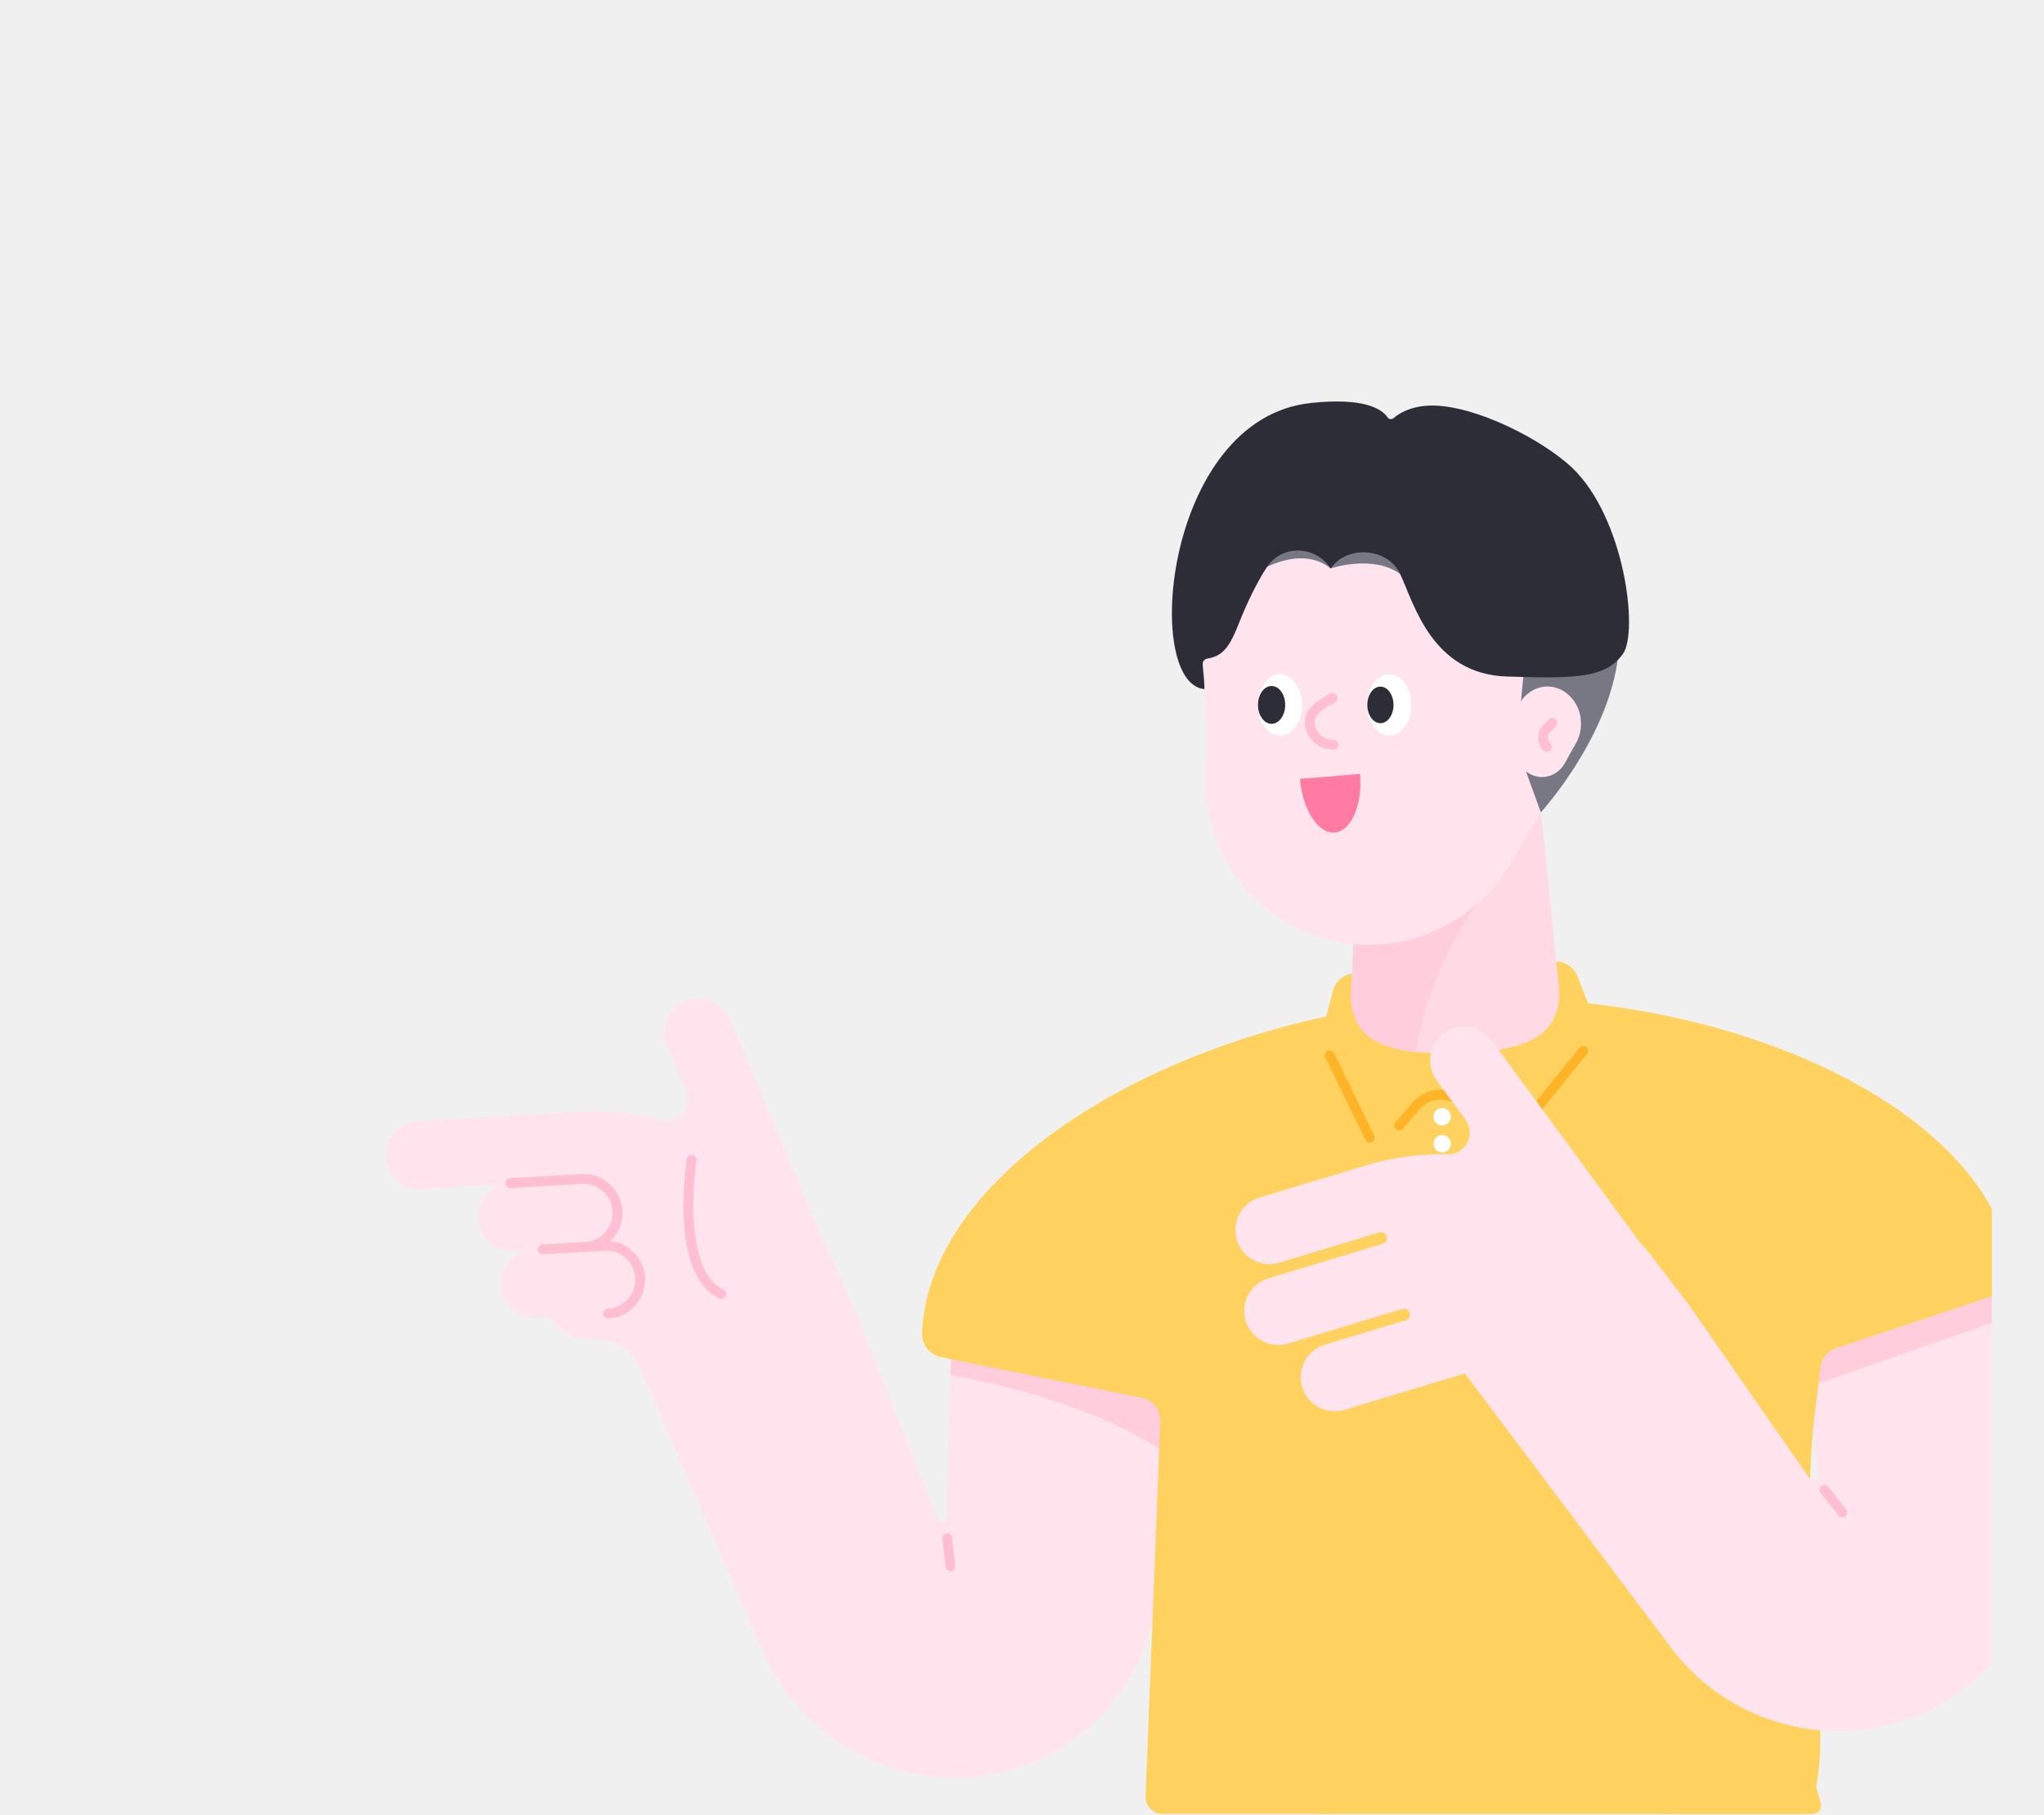
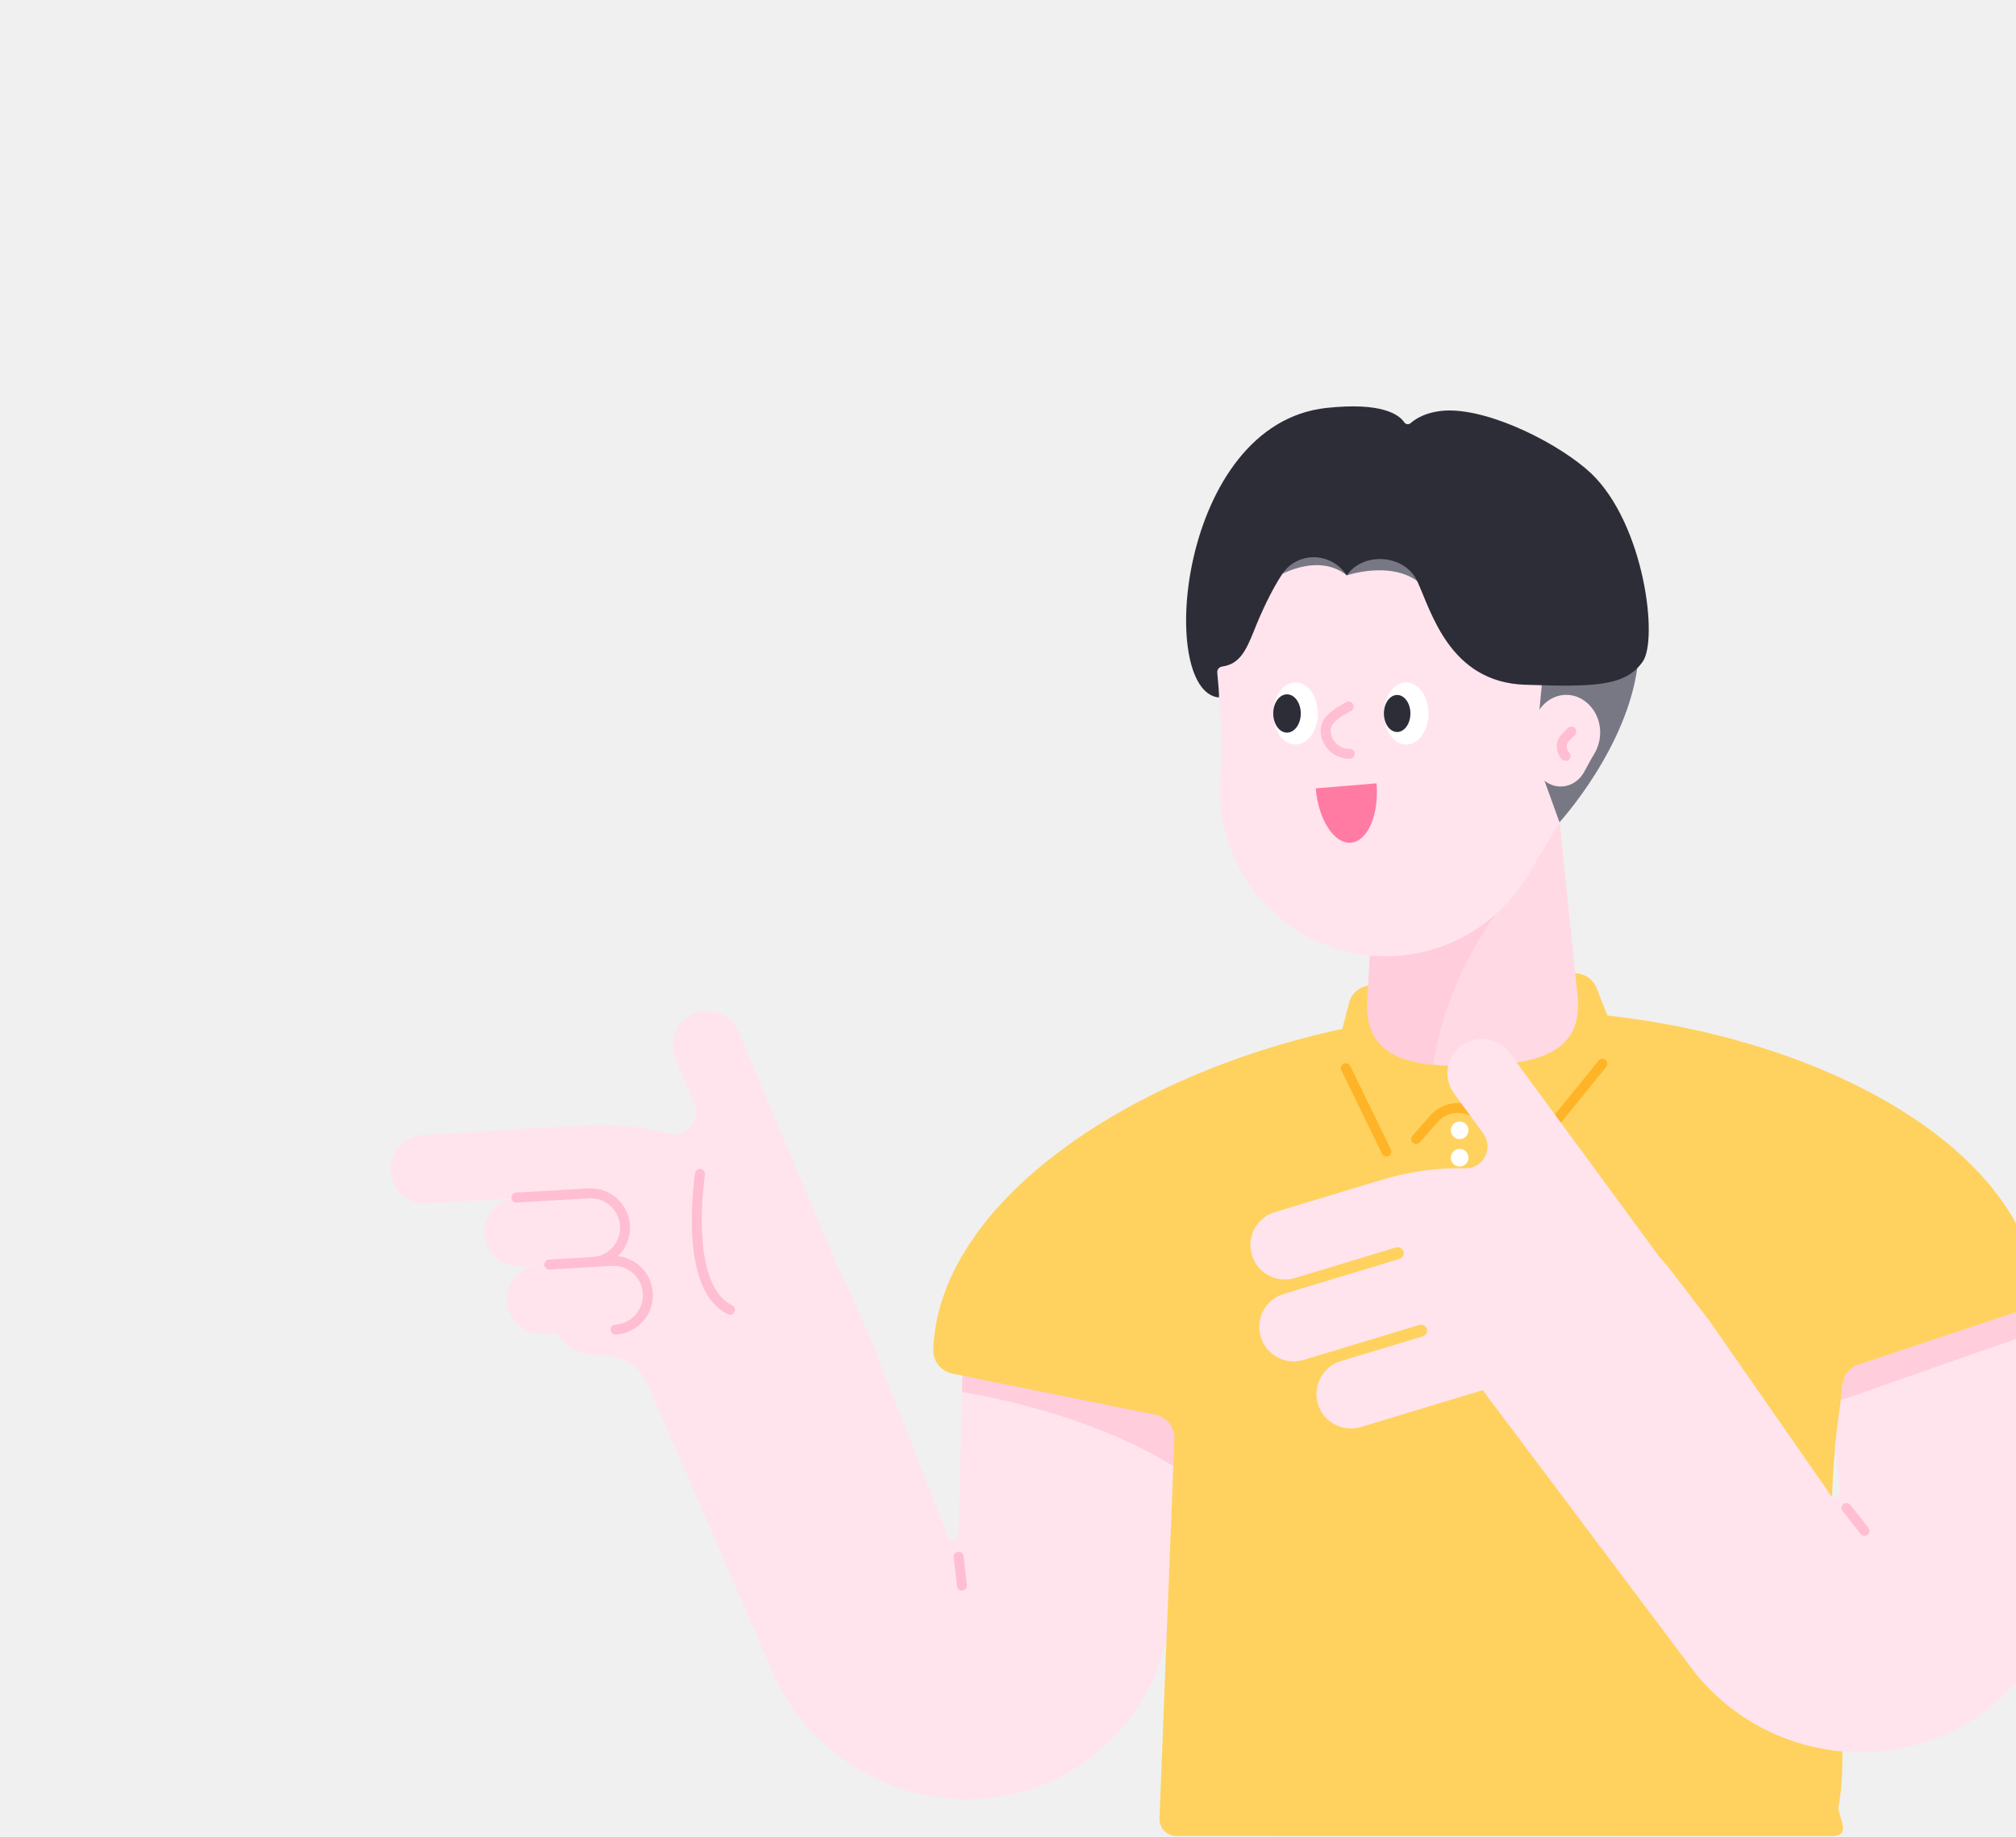
- <svg xmlns="http://www.w3.org/2000/svg" width="392" height="348" viewBox="0 0 392 348" fill="none">
+ <svg xmlns="http://www.w3.org/2000/svg" width="382" height="348" viewBox="0 0 382 348" fill="none">
  <mask id="mask0" mask-type="alpha" maskUnits="userSpaceOnUse" x="0" y="0" width="382" height="348">
-     <path d="M382 324C382 337.255 371.255 348 358 348L24 348C10.745 348 2.95782e-05 337.255 2.84194e-05 324L2.19259e-06 24C1.03382e-06 10.745 10.745 1.93855e-06 24 7.79773e-07L358 -2.84194e-05C371.255 -2.95782e-05 382 10.745 382 24L382 324Z" fill="#FFB428" />
+     <path d="M382 324C382 337.255 371.255 348 358 348L24 348C10.745 348 2.95782e-05 337.255 2.84194e-05 324L2.19259e-06 24C1.03382e-06 10.745 10.745 1.93855e-06 24 7.79773e-07L358 -2.84194e-05C371.255 -2.95782e-05 382 10.745 382 24L382 324Z" fill="#3C6EE6" />
  </mask>
  <g mask="url(#mask0)">
    <path d="M105.69 226.597L80.91 228.052C77.322 228.271 74.231 225.52 74.012 221.932C73.793 218.343 76.544 215.253 80.133 215.034L110.834 213.22C116.276 212.901 121.639 213.459 126.743 214.795C130.052 215.672 132.903 212.303 131.567 209.153L127.839 200.301C126.603 196.912 128.338 193.164 131.727 191.928C135.116 190.692 138.864 192.427 140.1 195.816L158.58 239.715C159.039 240.552 159.477 241.409 159.896 242.286L165.02 253.809L179.652 291.209C180.091 292.186 181.566 291.907 181.586 290.83L182.583 252.035L223.472 255.165L221.877 303.629C221.219 323.545 205.489 339.693 185.593 340.869C169.146 341.846 153.756 332.676 146.778 317.744L122.716 262.322C121.181 258.793 117.632 256.62 113.784 256.839C110.794 257.019 107.903 255.723 106.069 253.371L101.922 248.088L109.498 242.446L105.69 226.597Z" fill="#FFE4EE" />
    <path d="M112.309 239.135L98.633 239.933C95.044 240.152 91.954 237.401 91.735 233.812C91.516 230.224 94.267 227.134 97.855 226.915L111.531 226.117C115.12 225.898 118.21 228.649 118.429 232.238C118.648 235.826 115.917 238.916 112.309 239.135Z" fill="#FFE4EE" />
    <path d="M116.615 251.934L102.939 252.732C99.351 252.951 96.261 250.2 96.041 246.611C95.822 243.023 98.573 239.933 102.162 239.713L115.838 238.916C119.426 238.697 122.516 241.448 122.736 245.036C122.975 248.645 120.224 251.735 116.615 251.934Z" fill="#FFE4EE" />
    <path d="M97.856 226.915L111.531 226.117C115.12 225.898 118.21 228.649 118.429 232.238C118.649 235.826 115.897 238.916 112.309 239.135" stroke="#FFBED2" stroke-width="1.884" stroke-miterlimit="10" stroke-linecap="round" stroke-linejoin="round" />
    <path d="M104.075 239.614L115.857 238.916C119.446 238.697 122.536 241.448 122.755 245.036C122.974 248.625 120.223 251.715 116.635 251.934" stroke="#FFBED2" stroke-width="1.884" stroke-miterlimit="10" stroke-linecap="round" stroke-linejoin="round" />
    <path d="M132.643 222.429C132.643 222.429 129.274 243.9 138.325 248.166" stroke="#FFBED2" stroke-width="1.884" stroke-miterlimit="10" stroke-linecap="round" stroke-linejoin="round" />
    <path d="M182.582 252.014L223.471 255.144L222.713 278.07C212.845 271.691 197.714 266.368 182.283 263.756L182.582 252.014Z" fill="#FFCDDC" />
    <path d="M181.646 294.976L182.283 300.438" stroke="#FFBED2" stroke-width="1.884" stroke-miterlimit="10" stroke-linecap="round" stroke-linejoin="round" />
    <path d="M222.536 272.35C222.476 270.257 220.981 268.463 218.927 268.064L180.451 260.269C178.298 259.83 176.763 257.897 176.843 255.704C177.82 228.372 213.026 203.811 254.334 194.959L255.53 190.473C255.809 188.4 257.623 186.785 259.836 186.666L297.973 184.413C300.186 184.273 302.16 185.669 302.698 187.682L304.572 192.427C345.56 196.953 381.923 216.928 385.99 243.383C386.329 245.536 385.033 247.63 382.96 248.327L352.219 258.574C350.544 259.133 349.388 260.608 349.169 262.302L348.83 265.392C343.726 297.888 351.461 326.416 348.331 342.564C348.571 344.797 351.043 348.166 346.517 347.907L222.915 347.887C221.1 347.887 219.645 346.372 219.705 344.558L222.536 272.35Z" fill="#FFD25F" />
    <path d="M276.582 215.852C277.507 215.852 278.256 215.102 278.256 214.177C278.256 213.252 277.507 212.502 276.582 212.502C275.657 212.502 274.907 213.252 274.907 214.177C274.907 215.102 275.657 215.852 276.582 215.852Z" fill="white" />
    <path d="M276.582 221.035C277.507 221.035 278.256 220.285 278.256 219.36C278.256 218.435 277.507 217.686 276.582 217.686C275.657 217.686 274.907 218.435 274.907 219.36C274.907 220.285 275.657 221.035 276.582 221.035Z" fill="white" />
    <path d="M255.011 202.396L262.706 218.205" stroke="#FFB428" stroke-width="1.884" stroke-miterlimit="10" stroke-linecap="round" stroke-linejoin="round" />
    <path d="M268.328 215.852L271.697 212.004C273.91 209.493 277.738 209.233 280.25 211.446L287.686 217.985C288.503 218.723 289.779 218.623 290.477 217.766L303.635 201.558" stroke="#FFB428" stroke-width="1.884" stroke-miterlimit="10" stroke-linecap="round" stroke-linejoin="round" />
    <path d="M294.782 148.428L261.171 149.245L259.157 188.778C258.061 200.68 267.391 202.235 279.332 201.956C291.274 201.657 300.504 199.643 298.829 187.801L294.782 148.428Z" fill="#FFDAE4" />
    <path d="M287.585 168.663C281.345 173.866 273.191 189.117 271.616 201.757C264.639 201.079 259.655 198.667 259.117 191.888C259.097 190.612 259.117 189.576 259.137 189.018C259.137 188.938 259.137 188.878 259.157 188.798L260.153 170.358L287.585 168.663Z" fill="#FFCDDC" />
-     <path d="M230.549 126.419C230.011 104.45 247.913 86.328 270.142 86.846C289.858 87.305 306.365 103.134 307.721 122.811C308.339 131.842 305.807 140.294 301.102 147.172C296.935 153.253 293.227 159.632 289.44 165.952C283.359 176.059 271.736 182.499 258.678 180.964C246.039 179.468 235.393 170.138 232.204 157.838C231.287 154.289 231.007 150.821 231.247 147.491C231.725 141.211 231.227 134.932 230.688 128.652C230.609 127.894 230.569 127.157 230.549 126.419Z" fill="#FFE4EE" />
+     <path d="M230.55 126.419C230.012 104.45 247.914 86.328 270.143 86.846C289.859 87.305 306.366 103.134 307.722 122.811C308.34 131.842 305.808 140.294 301.103 147.172C296.936 153.253 293.228 159.632 289.441 165.952C283.36 176.059 271.737 182.499 258.679 180.964C246.04 179.468 235.394 170.138 232.205 157.838C231.288 154.289 231.008 150.821 231.248 147.491C231.726 141.211 231.228 134.932 230.689 128.652C230.61 127.894 230.57 127.157 230.55 126.419Z" fill="#FFE4EE" />
    <path d="M292.39 123.748L310.352 125.681C308.578 141.53 295.5 155.804 295.5 155.804L292.988 148.867C289.778 139.876 292.609 132.38 292.39 123.748Z" fill="#787885" />
    <path d="M255.21 109.015C255.21 109.015 263.284 106.264 268.567 110.112C272.395 112.923 261.67 102.396 261.67 102.396L242.412 102.875L241.574 109.494C241.574 109.494 249.409 104.41 255.21 109.015Z" fill="#787885" />
    <path d="M288.982 129.748C274.648 129.27 271.199 115.853 268.548 110.131C266.255 105.127 258.52 104.429 255.29 108.895L255.191 109.035C255.171 109.015 255.151 108.975 255.131 108.955C252.2 104.529 245.761 104.429 242.89 108.875C240.936 111.905 239.162 115.614 237.607 119.521C236.032 123.468 234.816 125.841 231.567 126.299C231.008 126.379 230.61 126.857 230.65 127.435C230.809 129.11 231.088 132.16 230.949 132.16C219.127 131.024 223.313 80.367 251.323 77.297C261.829 76.16 265.079 78.553 266.076 80.008C266.355 80.427 266.913 80.506 267.292 80.168C268.348 79.25 270.561 77.875 274.409 77.775C282.862 77.675 295.68 84.234 301.522 89.717C311.629 99.426 314.241 121.235 311.25 125.402C307.941 130.047 302.16 130.187 288.982 129.748Z" fill="#2D2D37" />
    <path d="M290.417 138.939C290.317 134.892 293.267 131.563 296.955 131.662C300.225 131.762 302.976 134.673 303.195 138.301C303.295 139.956 302.876 141.511 302.119 142.787C301.441 143.903 300.823 145.079 300.185 146.235C299.188 148.09 297.255 149.266 295.082 148.987C292.988 148.707 291.214 146.993 290.676 144.72C290.516 144.062 290.476 143.425 290.516 142.826C290.596 141.67 290.496 140.514 290.417 139.358C290.436 139.198 290.417 139.059 290.417 138.939Z" fill="#FFE4EE" />
    <path d="M245.481 141.072C247.815 141.072 249.708 138.439 249.708 135.191C249.708 131.943 247.815 129.31 245.481 129.31C243.147 129.31 241.255 131.943 241.255 135.191C241.255 138.439 243.147 141.072 245.481 141.072Z" fill="white" />
    <path d="M266.453 141.072C268.787 141.072 270.679 138.439 270.679 135.191C270.679 131.943 268.787 129.31 266.453 129.31C264.119 129.31 262.227 131.943 262.227 135.191C262.227 138.439 264.119 141.072 266.453 141.072Z" fill="white" />
    <path d="M243.866 138.82C245.309 138.82 246.478 137.195 246.478 135.191C246.478 133.187 245.309 131.563 243.866 131.563C242.424 131.563 241.255 133.187 241.255 135.191C241.255 137.195 242.424 138.82 243.866 138.82Z" fill="#2D2D37" />
    <path d="M264.738 138.7C266.126 138.7 267.25 137.129 267.25 135.191C267.25 133.253 266.126 131.683 264.738 131.683C263.351 131.683 262.227 133.253 262.227 135.191C262.227 137.129 263.351 138.7 264.738 138.7Z" fill="#2D2D37" />
    <path d="M249.31 149.385C249.808 155.326 252.798 159.931 255.968 159.672C259.158 159.412 261.331 154.369 260.833 148.428L249.31 149.385Z" fill="#FF7BA4" />
    <path d="M255.549 133.875C254.592 134.453 251.124 135.988 251.183 138.46C251.243 140.932 253.297 142.886 255.769 142.826" stroke="#FFBED2" stroke-width="1.884" stroke-miterlimit="10" stroke-linecap="round" stroke-linejoin="round" />
    <path d="M296.656 143.225C295.68 142.248 295.68 140.674 296.656 139.697L297.733 138.62" stroke="#FFBED2" stroke-width="1.884" stroke-miterlimit="10" stroke-linecap="round" stroke-linejoin="round" />
    <path d="M347.692 274.284L348.709 282.517C348.928 283.574 347.573 284.192 346.915 283.354L323.988 250.38L316.333 240.373C315.715 239.615 315.097 238.897 314.439 238.18L286.25 199.783C284.256 196.773 280.209 195.956 277.199 197.949C274.189 199.943 273.371 203.99 275.365 207L281.047 214.755C283.08 217.506 281.086 221.454 277.657 221.374C272.394 221.254 267.052 221.972 261.828 223.547L241.574 229.667C238.125 230.704 236.171 234.352 237.208 237.801C238.244 241.25 241.892 243.204 245.341 242.167L264.52 236.366C265.118 236.186 265.756 236.525 265.935 237.123C266.115 237.721 265.776 238.359 265.178 238.539L243.248 245.177C239.799 246.214 237.846 249.862 238.882 253.311C239.919 256.76 243.567 258.714 247.016 257.677L268.945 251.038C269.544 250.859 270.182 251.198 270.361 251.796C270.54 252.394 270.201 253.032 269.603 253.211L254.093 257.896C250.644 258.933 248.691 262.581 249.727 266.03C250.764 269.479 254.412 271.433 257.861 270.396L274.448 265.372L280.947 263.419L321.078 316.827C331.345 329.725 348.43 335.068 364.199 330.283C383.278 324.522 394.821 305.164 390.833 285.627L382.919 248.367L352.178 258.614C352.178 258.614 349.506 259.132 349.108 262.561C348.749 265.97 347.692 274.284 347.692 274.284Z" fill="#FFE4EE" />
    <path d="M349.885 285.746L353.294 290.072" stroke="#FFBED2" stroke-width="1.884" stroke-miterlimit="10" stroke-linecap="round" stroke-linejoin="round" />
    <path d="M382.958 248.327L352.217 258.574C352.217 258.574 349.545 259.093 349.147 262.521C349.067 263.259 348.947 264.236 348.808 265.313L383.955 253.012L382.958 248.327Z" fill="#FFCDDC" />
  </g>
</svg>
